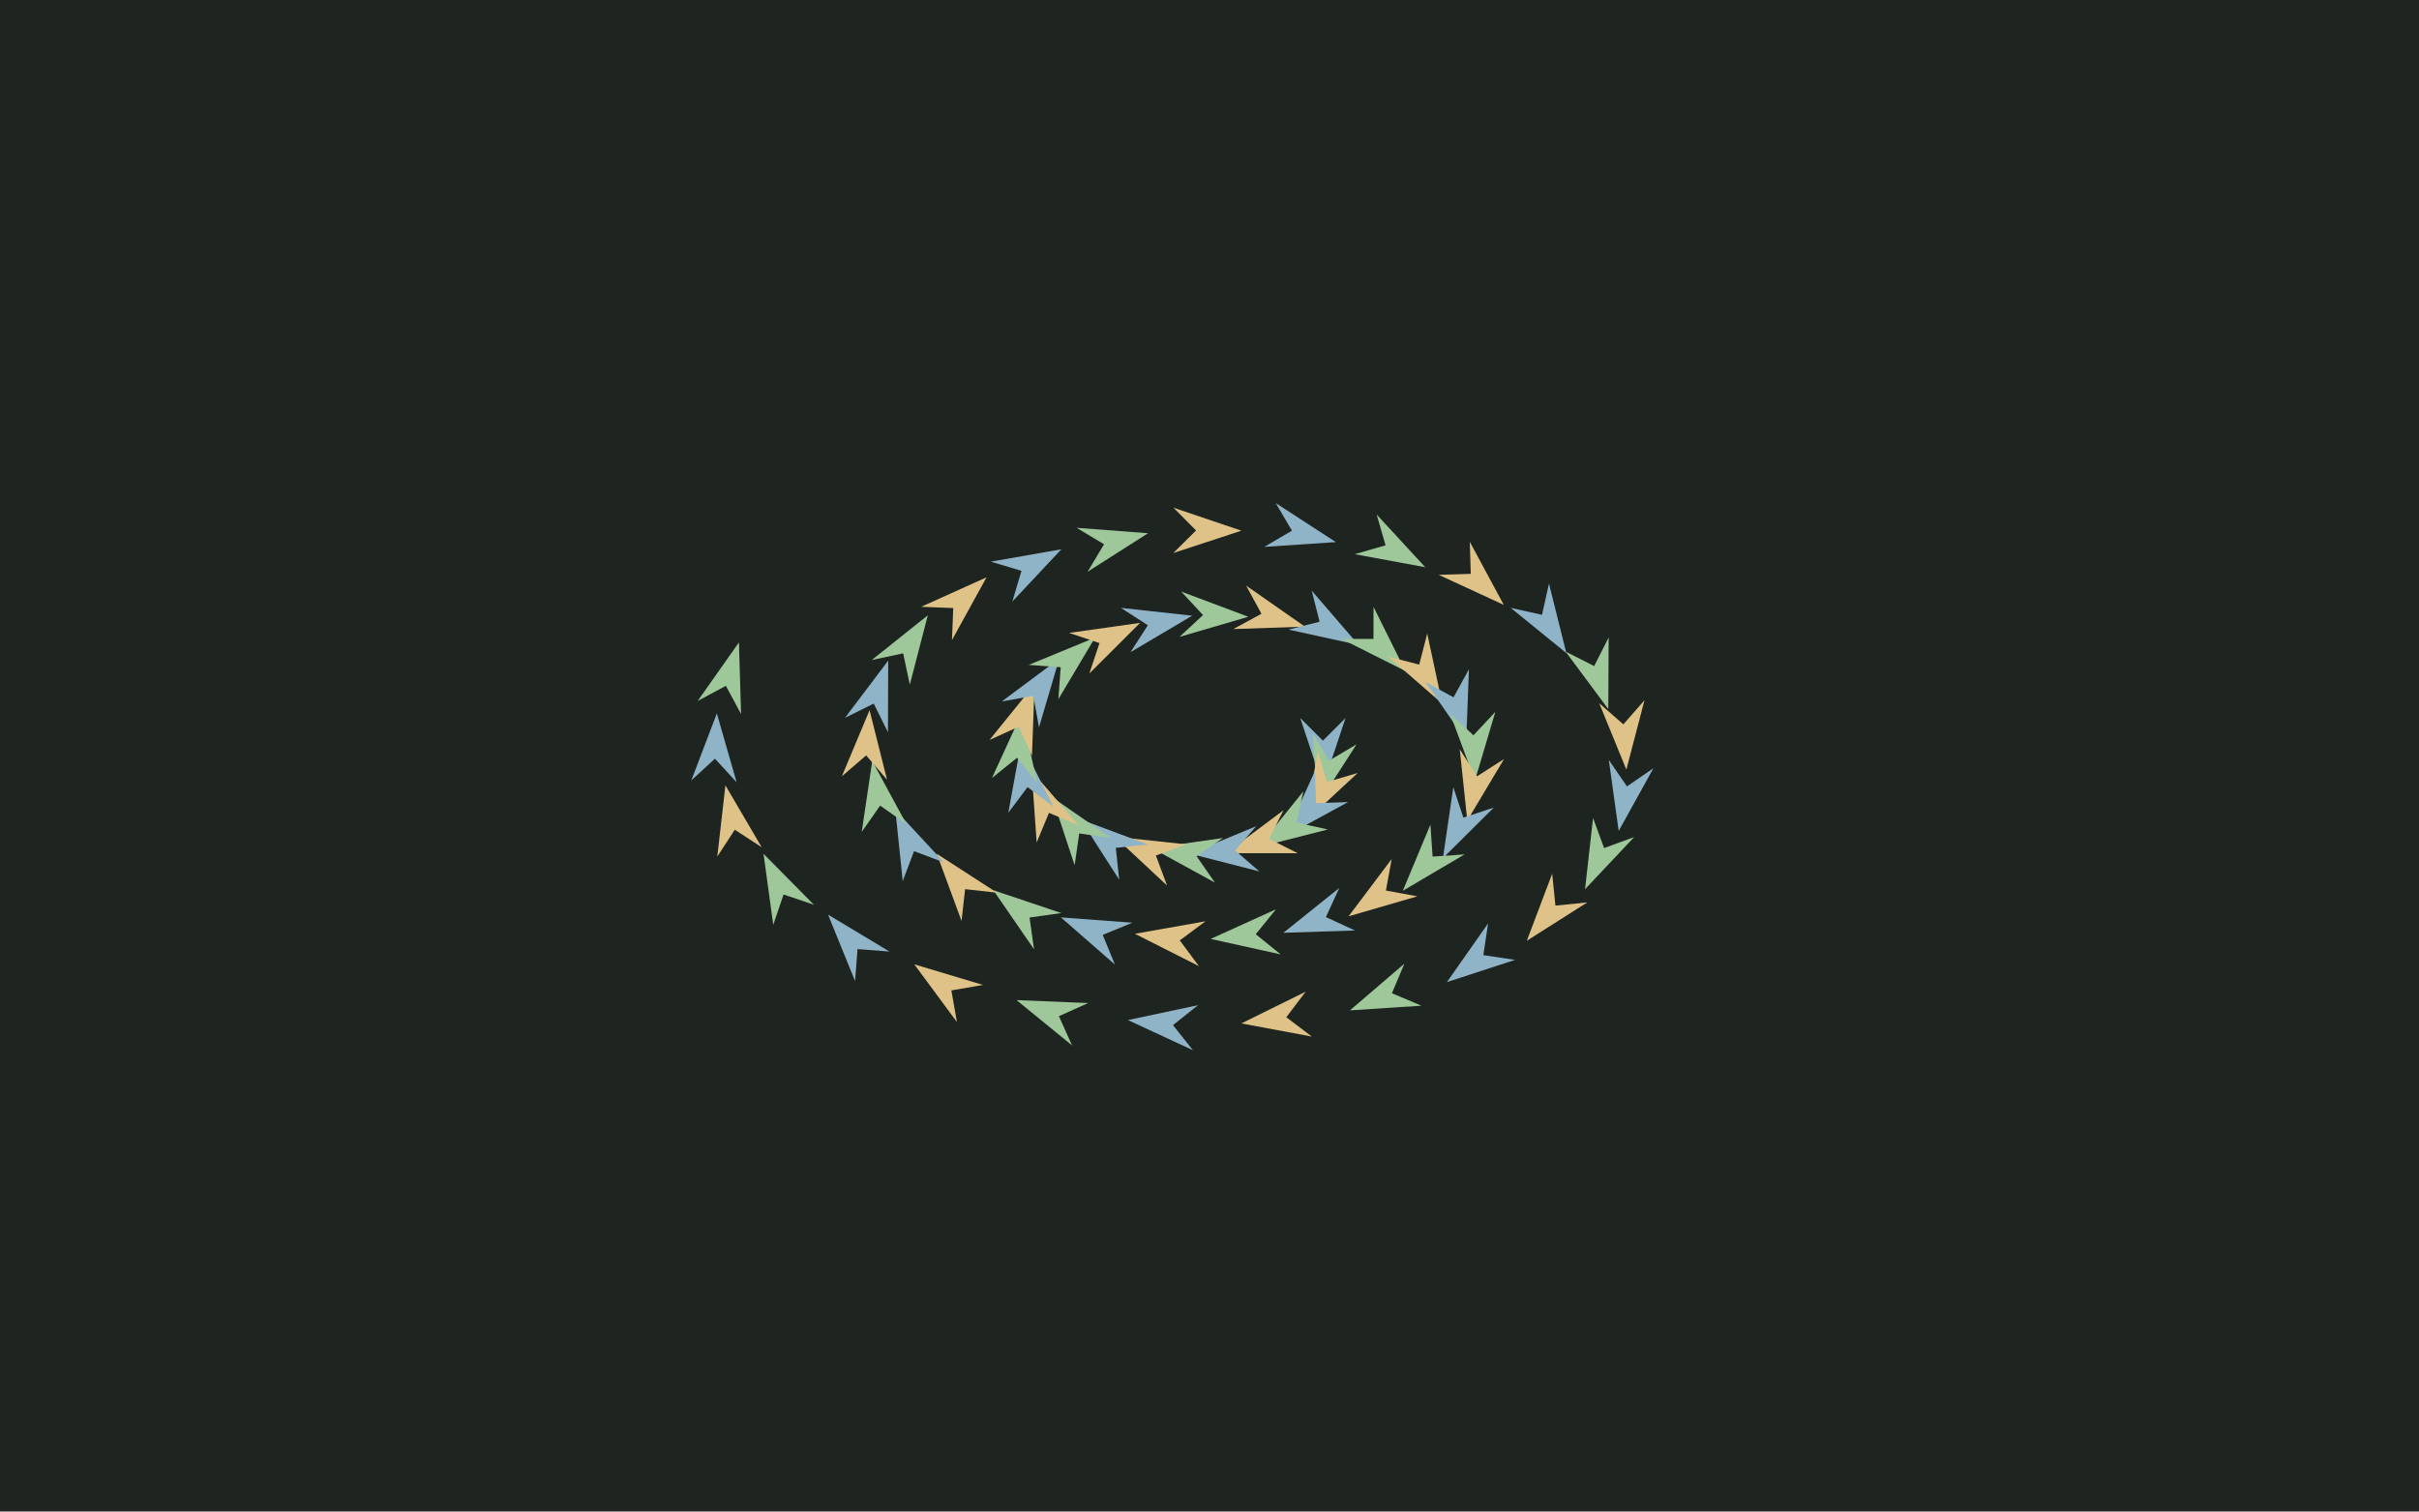
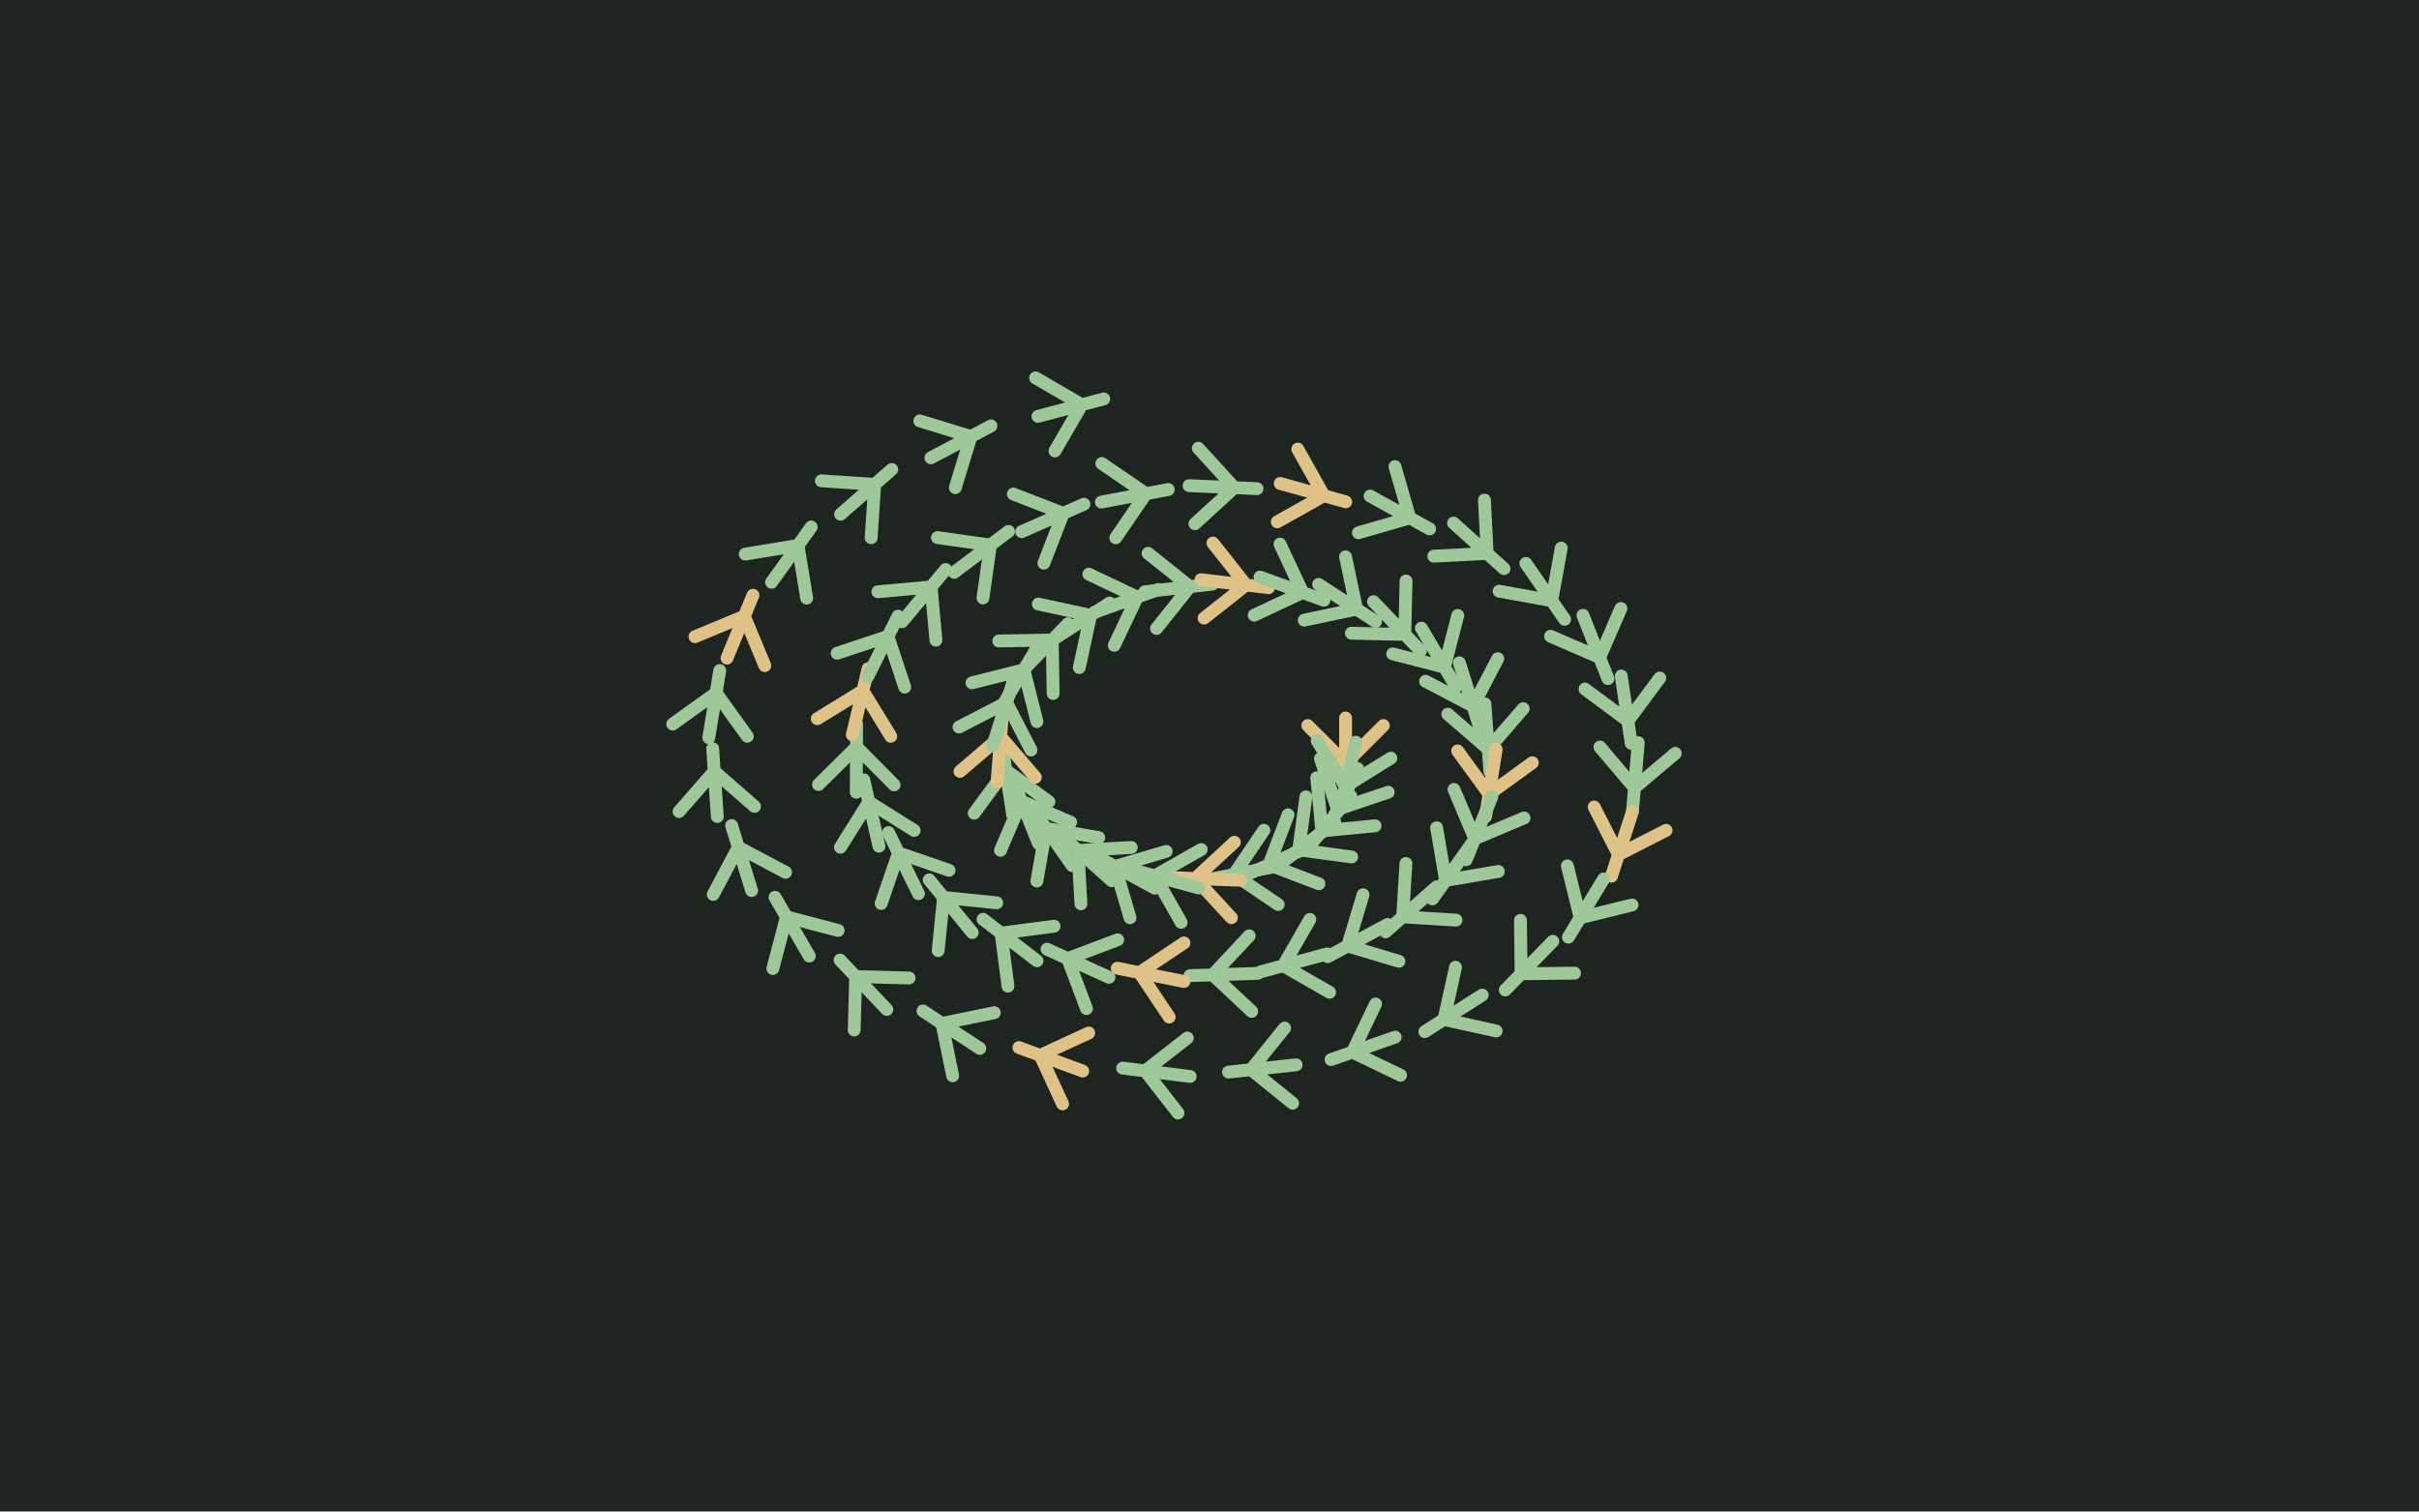
<svg xmlns="http://www.w3.org/2000/svg" width="320" height="200" viewBox="0 0 320 200">
  <defs />
  <rect width="320" height="200" fill="#1e2420" />
  <g>
-     <path d="M-5 3L4 0L-5-3L-2 0Z" fill="#8fb3c7" transform="translate(175 100) rotate(90)" />
-     <path d="M-5 3L4 0L-5-3L-2 0Z" fill="#9ec79a" transform="translate(175.31 102.59) rotate(104.32)" />
-     <path d="M-5 3L4 0L-5-3L-2 0Z" fill="#dfc288" transform="translate(174.57 105.23) rotate(118.65)" />
-     <path d="M-5 3L4 0L-5-3L-2 0Z" fill="#8fb3c7" transform="translate(172.73 107.74) rotate(132.97)" />
-     <path d="M-5 3L4 0L-5-3L-2 0Z" fill="#9ec79a" transform="translate(169.83 109.93) rotate(147.3)" />
-     <path d="M-5 3L4 0L-5-3L-2 0Z" fill="#dfc288" transform="translate(165.99 111.63) rotate(161.62)" />
-     <path d="M-5 3L4 0L-5-3L-2 0Z" fill="#8fb3c7" transform="translate(161.4 112.67) rotate(175.94)" />
-     <path d="M-5 3L4 0L-5-3L-2 0Z" fill="#9ec79a" transform="translate(156.33 112.94) rotate(190.27)" />
-     <path d="M-5 3L4 0L-5-3L-2 0Z" fill="#dfc288" transform="translate(151.09 112.37) rotate(204.59)" />
-     <path d="M-5 3L4 0L-5-3L-2 0Z" fill="#8fb3c7" transform="translate(146.05 110.93) rotate(218.92)" />
-     <path d="M-5 3L4 0L-5-3L-2 0Z" fill="#9ec79a" transform="translate(141.57 108.68) rotate(233.24)" />
-     <path d="M-5 3L4 0L-5-3L-2 0Z" fill="#dfc288" transform="translate(138 105.71) rotate(247.56)" />
-     <path d="M-5 3L4 0L-5-3L-2 0Z" fill="#8fb3c7" transform="translate(135.65 102.17) rotate(261.89)" />
-     <path d="M-5 3L4 0L-5-3L-2 0Z" fill="#9ec79a" transform="translate(134.75 98.29) rotate(276.21)" />
-     <path d="M-5 3L4 0L-5-3L-2 0Z" fill="#dfc288" transform="translate(135.46 94.28) rotate(290.54)" />
-     <path d="M-5 3L4 0L-5-3L-2 0Z" fill="#8fb3c7" transform="translate(137.84 90.43) rotate(304.86)" />
-     <path d="M-5 3L4 0L-5-3L-2 0Z" fill="#9ec79a" transform="translate(141.83 86.98) rotate(319.18)" />
-     <path d="M-5 3L4 0L-5-3L-2 0Z" fill="#dfc288" transform="translate(147.24 84.2) rotate(333.51)" />
-     <path d="M-5 3L4 0L-5-3L-2 0Z" fill="#8fb3c7" transform="translate(153.8 82.31) rotate(347.83)" />
-     <path d="M-5 3L4 0L-5-3L-2 0Z" fill="#9ec79a" transform="translate(161.14 81.46) rotate(362.15)" />
-     <path d="M-5 3L4 0L-5-3L-2 0Z" fill="#dfc288" transform="translate(168.79 81.78) rotate(376.48)" />
-     <path d="M-5 3L4 0L-5-3L-2 0Z" fill="#8fb3c7" transform="translate(176.28 83.29) rotate(390.8)" />
-     <path d="M-5 3L4 0L-5-3L-2 0Z" fill="#9ec79a" transform="translate(183.1 85.96) rotate(405.13)" />
-     <path d="M-5 3L4 0L-5-3L-2 0Z" fill="#dfc288" transform="translate(188.76 89.66) rotate(419.45)" />
-     <path d="M-5 3L4 0L-5-3L-2 0Z" fill="#8fb3c7" transform="translate(192.84 94.19) rotate(433.77)" />
-     <path d="M-5 3L4 0L-5-3L-2 0Z" fill="#9ec79a" transform="translate(194.98 99.29) rotate(448.1)" />
-     <path d="M-5 3L4 0L-5-3L-2 0Z" fill="#dfc288" transform="translate(194.96 104.67) rotate(462.42)" />
-     <path d="M-5 3L4 0L-5-3L-2 0Z" fill="#8fb3c7" transform="translate(192.68 109.97) rotate(476.75)" />
-     <path d="M-5 3L4 0L-5-3L-2 0Z" fill="#9ec79a" transform="translate(188.2 114.85) rotate(491.07)" />
-     <path d="M-5 3L4 0L-5-3L-2 0Z" fill="#dfc288" transform="translate(181.69 118.97) rotate(505.39)" />
-     <path d="M-5 3L4 0L-5-3L-2 0Z" fill="#8fb3c7" transform="translate(173.52 122.04) rotate(519.72)" />
-     <path d="M-5 3L4 0L-5-3L-2 0Z" fill="#9ec79a" transform="translate(164.13 123.82) rotate(534.04)" />
-     <path d="M-5 3L4 0L-5-3L-2 0Z" fill="#dfc288" transform="translate(154.09 124.14) rotate(548.37)" />
-     <path d="M-5 3L4 0L-5-3L-2 0Z" fill="#8fb3c7" transform="translate(144.03 122.93) rotate(562.69)" />
-     <path d="M-5 3L4 0L-5-3L-2 0Z" fill="#9ec79a" transform="translate(134.6 120.2) rotate(577.01)" />
-     <path d="M-5 3L4 0L-5-3L-2 0Z" fill="#dfc288" transform="translate(126.42 116.09) rotate(591.34)" />
-     <path d="M-5 3L4 0L-5-3L-2 0Z" fill="#8fb3c7" transform="translate(120.09 110.8) rotate(605.66)" />
-     <path d="M-5 3L4 0L-5-3L-2 0Z" fill="#9ec79a" transform="translate(116.08 104.63) rotate(619.99)" />
-     <path d="M-5 3L4 0L-5-3L-2 0Z" fill="#dfc288" transform="translate(114.73 97.96) rotate(634.31)" />
-     <path d="M-5 3L4 0L-5-3L-2 0Z" fill="#8fb3c7" transform="translate(116.22 91.2) rotate(648.63)" />
-     <path d="M-5 3L4 0L-5-3L-2 0Z" fill="#9ec79a" transform="translate(120.56 84.77) rotate(662.96)" />
-     <path d="M-5 3L4 0L-5-3L-2 0Z" fill="#dfc288" transform="translate(127.57 79.1) rotate(677.28)" />
-     <path d="M-5 3L4 0L-5-3L-2 0Z" fill="#8fb3c7" transform="translate(136.89 74.58) rotate(691.61)" />
-     <path d="M-5 3L4 0L-5-3L-2 0Z" fill="#9ec79a" transform="translate(147.99 71.53) rotate(705.93)" />
-     <path d="M-5 3L4 0L-5-3L-2 0Z" fill="#dfc288" transform="translate(160.22 70.2) rotate(720.25)" />
-     <path d="M-5 3L4 0L-5-3L-2 0Z" fill="#8fb3c7" transform="translate(172.84 70.72) rotate(734.58)" />
-     <path d="M-5 3L4 0L-5-3L-2 0Z" fill="#9ec79a" transform="translate(185.04 73.12) rotate(748.9)" />
-     <path d="M-5 3L4 0L-5-3L-2 0Z" fill="#dfc288" transform="translate(196.02 77.3) rotate(763.23)" />
-     <path d="M-5 3L4 0L-5-3L-2 0Z" fill="#8fb3c7" transform="translate(205.06 83.04) rotate(777.55)" />
-     <path d="M-5 3L4 0L-5-3L-2 0Z" fill="#9ec79a" transform="translate(211.51 90.03) rotate(791.87)" />
-     <path d="M-5 3L4 0L-5-3L-2 0Z" fill="#dfc288" transform="translate(214.88 97.84) rotate(806.2)" />
-     <path d="M-5 3L4 0L-5-3L-2 0Z" fill="#8fb3c7" transform="translate(214.86 106.02) rotate(820.52)" />
-     <path d="M-5 3L4 0L-5-3L-2 0Z" fill="#9ec79a" transform="translate(211.36 114.03) rotate(834.85)" />
-     <path d="M-5 3L4 0L-5-3L-2 0Z" fill="#dfc288" transform="translate(204.5 121.38) rotate(849.17)" />
-     <path d="M-5 3L4 0L-5-3L-2 0Z" fill="#8fb3c7" transform="translate(194.62 127.57) rotate(863.49)" />
-     <path d="M-5 3L4 0L-5-3L-2 0Z" fill="#9ec79a" transform="translate(182.28 132.18) rotate(877.82)" />
-     <path d="M-5 3L4 0L-5-3L-2 0Z" fill="#dfc288" transform="translate(168.18 134.87) rotate(892.14)" />
-     <path d="M-5 3L4 0L-5-3L-2 0Z" fill="#8fb3c7" transform="translate(153.18 135.42) rotate(906.46)" />
-     <path d="M-5 3L4 0L-5-3L-2 0Z" fill="#9ec79a" transform="translate(138.21 133.75) rotate(920.79)" />
-     <path d="M-5 3L4 0L-5-3L-2 0Z" fill="#dfc288" transform="translate(124.22 129.9) rotate(935.11)" />
-     <path d="M-5 3L4 0L-5-3L-2 0Z" fill="#8fb3c7" transform="translate(112.14 124.06) rotate(949.44)" />
-     <path d="M-5 3L4 0L-5-3L-2 0Z" fill="#9ec79a" transform="translate(102.77 116.56) rotate(963.76)" />
-     <path d="M-5 3L4 0L-5-3L-2 0Z" fill="#dfc288" transform="translate(96.79 107.83) rotate(978.08)" />
-     <path d="M-5 3L4 0L-5-3L-2 0Z" fill="#8fb3c7" transform="translate(94.66 98.39) rotate(992.41)" />
-     <path d="M-5 3L4 0L-5-3L-2 0Z" fill="#9ec79a" transform="translate(96.6 88.83) rotate(1006.73)" />
+     <path d="M-4 5L1 0L-4-5M-5 0L4 0" fill="none" stroke="#dfc288" stroke-width="1.7" stroke-linecap="round" transform="translate(178 100) rotate(90)" />
+     <path d="M-4 5L1 0L-4-5M-5 0L4 0" fill="none" stroke="#9ec79a" stroke-width="1.7" stroke-linecap="round" transform="translate(178.21 103.07) rotate(103.18)" />
+     <path d="M-4 5L1 0L-4-5M-5 0L4 0" fill="none" stroke="#9ec79a" stroke-width="1.7" stroke-linecap="round" transform="translate(177.38 106.19) rotate(116.36)" />
+     <path d="M-4 5L1 0L-4-5M-5 0L4 0" fill="none" stroke="#9ec79a" stroke-width="1.7" stroke-linecap="round" transform="translate(175.5 109.17) rotate(129.53)" />
+     <path d="M-4 5L1 0L-4-5M-5 0L4 0" fill="none" stroke="#9ec79a" stroke-width="1.7" stroke-linecap="round" transform="translate(172.6 111.84) rotate(142.71)" />
+     <path d="M-4 5L1 0L-4-5M-5 0L4 0" fill="none" stroke="#9ec79a" stroke-width="1.7" stroke-linecap="round" transform="translate(168.78 114.01) rotate(155.89)" />
+     <path d="M-4 5L1 0L-4-5M-5 0L4 0" fill="none" stroke="#9ec79a" stroke-width="1.7" stroke-linecap="round" transform="translate(164.21 115.53) rotate(169.07)" />
+     <path d="M-4 5L1 0L-4-5M-5 0L4 0" fill="none" stroke="#dfc288" stroke-width="1.7" stroke-linecap="round" transform="translate(159.1 116.28) rotate(182.25)" />
+     <path d="M-4 5L1 0L-4-5M-5 0L4 0" fill="none" stroke="#9ec79a" stroke-width="1.7" stroke-linecap="round" transform="translate(153.72 116.16) rotate(195.42)" />
+     <path d="M-4 5L1 0L-4-5M-5 0L4 0" fill="none" stroke="#9ec79a" stroke-width="1.7" stroke-linecap="round" transform="translate(148.37 115.13) rotate(208.6)" />
+     <path d="M-4 5L1 0L-4-5M-5 0L4 0" fill="none" stroke="#9ec79a" stroke-width="1.7" stroke-linecap="round" transform="translate(143.34 113.2) rotate(221.78)" />
+     <path d="M-4 5L1 0L-4-5M-5 0L4 0" fill="none" stroke="#9ec79a" stroke-width="1.7" stroke-linecap="round" transform="translate(138.96 110.43) rotate(234.96)" />
+     <path d="M-4 5L1 0L-4-5M-5 0L4 0" fill="none" stroke="#9ec79a" stroke-width="1.7" stroke-linecap="round" transform="translate(135.5 106.94) rotate(248.14)" />
+     <path d="M-4 5L1 0L-4-5M-5 0L4 0" fill="none" stroke="#9ec79a" stroke-width="1.7" stroke-linecap="round" transform="translate(133.21 102.89) rotate(261.31)" />
+     <path d="M-4 5L1 0L-4-5M-5 0L4 0" fill="none" stroke="#dfc288" stroke-width="1.7" stroke-linecap="round" transform="translate(132.29 98.47) rotate(274.49)" />
+     <path d="M-4 5L1 0L-4-5M-5 0L4 0" fill="none" stroke="#9ec79a" stroke-width="1.7" stroke-linecap="round" transform="translate(132.84 93.91) rotate(287.67)" />
+     <path d="M-4 5L1 0L-4-5M-5 0L4 0" fill="none" stroke="#9ec79a" stroke-width="1.7" stroke-linecap="round" transform="translate(134.93 89.48) rotate(300.85)" />
+     <path d="M-4 5L1 0L-4-5M-5 0L4 0" fill="none" stroke="#9ec79a" stroke-width="1.7" stroke-linecap="round" transform="translate(138.5 85.41) rotate(314.03)" />
+     <path d="M-4 5L1 0L-4-5M-5 0L4 0" fill="none" stroke="#9ec79a" stroke-width="1.7" stroke-linecap="round" transform="translate(143.43 81.96) rotate(327.2)" />
+     <path d="M-4 5L1 0L-4-5M-5 0L4 0" fill="none" stroke="#9ec79a" stroke-width="1.7" stroke-linecap="round" transform="translate(149.49 79.34) rotate(340.38)" />
+     <path d="M-4 5L1 0L-4-5M-5 0L4 0" fill="none" stroke="#9ec79a" stroke-width="1.7" stroke-linecap="round" transform="translate(156.41 77.74) rotate(353.56)" />
+     <path d="M-4 5L1 0L-4-5M-5 0L4 0" fill="none" stroke="#dfc288" stroke-width="1.7" stroke-linecap="round" transform="translate(163.84 77.29) rotate(366.74)" />
+     <path d="M-4 5L1 0L-4-5M-5 0L4 0" fill="none" stroke="#9ec79a" stroke-width="1.7" stroke-linecap="round" transform="translate(171.38 78.06) rotate(379.92)" />
+     <path d="M-4 5L1 0L-4-5M-5 0L4 0" fill="none" stroke="#9ec79a" stroke-width="1.7" stroke-linecap="round" transform="translate(178.62 80.05) rotate(393.09)" />
+     <path d="M-4 5L1 0L-4-5M-5 0L4 0" fill="none" stroke="#9ec79a" stroke-width="1.7" stroke-linecap="round" transform="translate(185.15 83.22) rotate(406.27)" />
+     <path d="M-4 5L1 0L-4-5M-5 0L4 0" fill="none" stroke="#9ec79a" stroke-width="1.7" stroke-linecap="round" transform="translate(190.57 87.42) rotate(419.45)" />
+     <path d="M-4 5L1 0L-4-5M-5 0L4 0" fill="none" stroke="#9ec79a" stroke-width="1.7" stroke-linecap="round" transform="translate(194.55 92.47) rotate(432.63)" />
+     <path d="M-4 5L1 0L-4-5M-5 0L4 0" fill="none" stroke="#9ec79a" stroke-width="1.7" stroke-linecap="round" transform="translate(196.8 98.12) rotate(445.81)" />
+     <path d="M-4 5L1 0L-4-5M-5 0L4 0" fill="none" stroke="#dfc288" stroke-width="1.7" stroke-linecap="round" transform="translate(197.14 104.09) rotate(458.98)" />
+     <path d="M-4 5L1 0L-4-5M-5 0L4 0" fill="none" stroke="#9ec79a" stroke-width="1.7" stroke-linecap="round" transform="translate(195.47 110.05) rotate(472.16)" />
+     <path d="M-4 5L1 0L-4-5M-5 0L4 0" fill="none" stroke="#9ec79a" stroke-width="1.7" stroke-linecap="round" transform="translate(191.81 115.68) rotate(485.34)" />
+     <path d="M-4 5L1 0L-4-5M-5 0L4 0" fill="none" stroke="#9ec79a" stroke-width="1.7" stroke-linecap="round" transform="translate(186.3 120.65) rotate(498.52)" />
+     <path d="M-4 5L1 0L-4-5M-5 0L4 0" fill="none" stroke="#9ec79a" stroke-width="1.7" stroke-linecap="round" transform="translate(179.16 124.69) rotate(511.7)" />
+     <path d="M-4 5L1 0L-4-5M-5 0L4 0" fill="none" stroke="#9ec79a" stroke-width="1.7" stroke-linecap="round" transform="translate(170.72 127.52) rotate(524.87)" />
+     <path d="M-4 5L1 0L-4-5M-5 0L4 0" fill="none" stroke="#9ec79a" stroke-width="1.7" stroke-linecap="round" transform="translate(161.42 128.96) rotate(538.05)" />
+     <path d="M-4 5L1 0L-4-5M-5 0L4 0" fill="none" stroke="#dfc288" stroke-width="1.7" stroke-linecap="round" transform="translate(151.72 128.89) rotate(551.23)" />
+     <path d="M-4 5L1 0L-4-5M-5 0L4 0" fill="none" stroke="#9ec79a" stroke-width="1.7" stroke-linecap="round" transform="translate(142.15 127.25) rotate(564.41)" />
+     <path d="M-4 5L1 0L-4-5M-5 0L4 0" fill="none" stroke="#9ec79a" stroke-width="1.7" stroke-linecap="round" transform="translate(133.22 124.08) rotate(577.59)" />
+     <path d="M-4 5L1 0L-4-5M-5 0L4 0" fill="none" stroke="#9ec79a" stroke-width="1.7" stroke-linecap="round" transform="translate(125.45 119.52) rotate(590.77)" />
+     <path d="M-4 5L1 0L-4-5M-5 0L4 0" fill="none" stroke="#9ec79a" stroke-width="1.7" stroke-linecap="round" transform="translate(119.3 113.76) rotate(603.94)" />
+     <path d="M-4 5L1 0L-4-5M-5 0L4 0" fill="none" stroke="#9ec79a" stroke-width="1.7" stroke-linecap="round" transform="translate(115.16 107.09) rotate(617.12)" />
+     <path d="M-4 5L1 0L-4-5M-5 0L4 0" fill="none" stroke="#9ec79a" stroke-width="1.7" stroke-linecap="round" transform="translate(113.3 99.83) rotate(630.3)" />
+     <path d="M-4 5L1 0L-4-5M-5 0L4 0" fill="none" stroke="#dfc288" stroke-width="1.7" stroke-linecap="round" transform="translate(113.91 92.37) rotate(643.48)" />
+     <path d="M-4 5L1 0L-4-5M-5 0L4 0" fill="none" stroke="#9ec79a" stroke-width="1.7" stroke-linecap="round" transform="translate(117.01 85.1) rotate(656.66)" />
+     <path d="M-4 5L1 0L-4-5M-5 0L4 0" fill="none" stroke="#9ec79a" stroke-width="1.7" stroke-linecap="round" transform="translate(122.53 78.43) rotate(669.83)" />
+     <path d="M-4 5L1 0L-4-5M-5 0L4 0" fill="none" stroke="#9ec79a" stroke-width="1.7" stroke-linecap="round" transform="translate(130.22 72.72) rotate(683.01)" />
+     <path d="M-4 5L1 0L-4-5M-5 0L4 0" fill="none" stroke="#9ec79a" stroke-width="1.7" stroke-linecap="round" transform="translate(139.73 68.33) rotate(696.19)" />
+     <path d="M-4 5L1 0L-4-5M-5 0L4 0" fill="none" stroke="#9ec79a" stroke-width="1.7" stroke-linecap="round" transform="translate(150.61 65.51) rotate(709.37)" />
+     <path d="M-4 5L1 0L-4-5M-5 0L4 0" fill="none" stroke="#9ec79a" stroke-width="1.7" stroke-linecap="round" transform="translate(162.29 64.48) rotate(722.55)" />
+     <path d="M-4 5L1 0L-4-5M-5 0L4 0" fill="none" stroke="#dfc288" stroke-width="1.7" stroke-linecap="round" transform="translate(174.17 65.32) rotate(735.72)" />
+     <path d="M-4 5L1 0L-4-5M-5 0L4 0" fill="none" stroke="#9ec79a" stroke-width="1.7" stroke-linecap="round" transform="translate(185.62 68.05) rotate(748.9)" />
+     <path d="M-4 5L1 0L-4-5M-5 0L4 0" fill="none" stroke="#9ec79a" stroke-width="1.7" stroke-linecap="round" transform="translate(195.99 72.56) rotate(762.08)" />
+     <path d="M-4 5L1 0L-4-5M-5 0L4 0" fill="none" stroke="#9ec79a" stroke-width="1.7" stroke-linecap="round" transform="translate(204.7 78.66) rotate(775.26)" />
+     <path d="M-4 5L1 0L-4-5M-5 0L4 0" fill="none" stroke="#9ec79a" stroke-width="1.7" stroke-linecap="round" transform="translate(211.24 86.07) rotate(788.44)" />
+     <path d="M-4 5L1 0L-4-5M-5 0L4 0" fill="none" stroke="#9ec79a" stroke-width="1.7" stroke-linecap="round" transform="translate(215.2 94.4) rotate(801.61)" />
+     <path d="M-4 5L1 0L-4-5M-5 0L4 0" fill="none" stroke="#9ec79a" stroke-width="1.7" stroke-linecap="round" transform="translate(216.3 103.25) rotate(814.79)" />
+     <path d="M-4 5L1 0L-4-5M-5 0L4 0" fill="none" stroke="#dfc288" stroke-width="1.7" stroke-linecap="round" transform="translate(214.41 112.13) rotate(827.97)" />
+     <path d="M-4 5L1 0L-4-5M-5 0L4 0" fill="none" stroke="#9ec79a" stroke-width="1.7" stroke-linecap="round" transform="translate(209.55 120.58) rotate(841.15)" />
+     <path d="M-4 5L1 0L-4-5M-5 0L4 0" fill="none" stroke="#9ec79a" stroke-width="1.7" stroke-linecap="round" transform="translate(201.92 128.13) rotate(854.33)" />
+     <path d="M-4 5L1 0L-4-5M-5 0L4 0" fill="none" stroke="#9ec79a" stroke-width="1.7" stroke-linecap="round" transform="translate(191.86 134.35) rotate(867.5)" />
+     <path d="M-4 5L1 0L-4-5M-5 0L4 0" fill="none" stroke="#9ec79a" stroke-width="1.7" stroke-linecap="round" transform="translate(179.85 138.88) rotate(880.68)" />
+     <path d="M-4 5L1 0L-4-5M-5 0L4 0" fill="none" stroke="#9ec79a" stroke-width="1.7" stroke-linecap="round" transform="translate(166.49 141.43) rotate(893.86)" />
+     <path d="M-4 5L1 0L-4-5M-5 0L4 0" fill="none" stroke="#9ec79a" stroke-width="1.7" stroke-linecap="round" transform="translate(152.48 141.82) rotate(907.04)" />
+     <path d="M-4 5L1 0L-4-5M-5 0L4 0" fill="none" stroke="#dfc288" stroke-width="1.7" stroke-linecap="round" transform="translate(138.54 139.99) rotate(920.22)" />
+     <path d="M-4 5L1 0L-4-5M-5 0L4 0" fill="none" stroke="#9ec79a" stroke-width="1.7" stroke-linecap="round" transform="translate(125.44 135.97) rotate(933.39)" />
+     <path d="M-4 5L1 0L-4-5M-5 0L4 0" fill="none" stroke="#9ec79a" stroke-width="1.7" stroke-linecap="round" transform="translate(113.88 129.94) rotate(946.57)" />
+     <path d="M-4 5L1 0L-4-5M-5 0L4 0" fill="none" stroke="#9ec79a" stroke-width="1.7" stroke-linecap="round" transform="translate(104.54 122.18) rotate(959.75)" />
+     <path d="M-4 5L1 0L-4-5M-5 0L4 0" fill="none" stroke="#9ec79a" stroke-width="1.7" stroke-linecap="round" transform="translate(97.96 113.06) rotate(972.93)" />
+     <path d="M-4 5L1 0L-4-5M-5 0L4 0" fill="none" stroke="#9ec79a" stroke-width="1.7" stroke-linecap="round" transform="translate(94.55 103.05) rotate(986.11)" />
+     <path d="M-4 5L1 0L-4-5M-5 0L4 0" fill="none" stroke="#9ec79a" stroke-width="1.7" stroke-linecap="round" transform="translate(94.57 92.67) rotate(999.28)" />
+     <path d="M-4 5L1 0L-4-5M-5 0L4 0" fill="none" stroke="#dfc288" stroke-width="1.7" stroke-linecap="round" transform="translate(98.08 82.46) rotate(1012.46)" />
+     <path d="M-4 5L1 0L-4-5M-5 0L4 0" fill="none" stroke="#9ec79a" stroke-width="1.7" stroke-linecap="round" transform="translate(104.98 72.98) rotate(1025.64)" />
+     <path d="M-4 5L1 0L-4-5M-5 0L4 0" fill="none" stroke="#9ec79a" stroke-width="1.7" stroke-linecap="round" transform="translate(114.96 64.75) rotate(1038.82)" />
+     <path d="M-4 5L1 0L-4-5M-5 0L4 0" fill="none" stroke="#9ec79a" stroke-width="1.7" stroke-linecap="round" transform="translate(127.56 58.23) rotate(1052)" />
+     <path d="M-4 5L1 0L-4-5M-5 0L4 0" fill="none" stroke="#9ec79a" stroke-width="1.7" stroke-linecap="round" transform="translate(142.14 53.81) rotate(1065.17)" />
  </g>
</svg>
